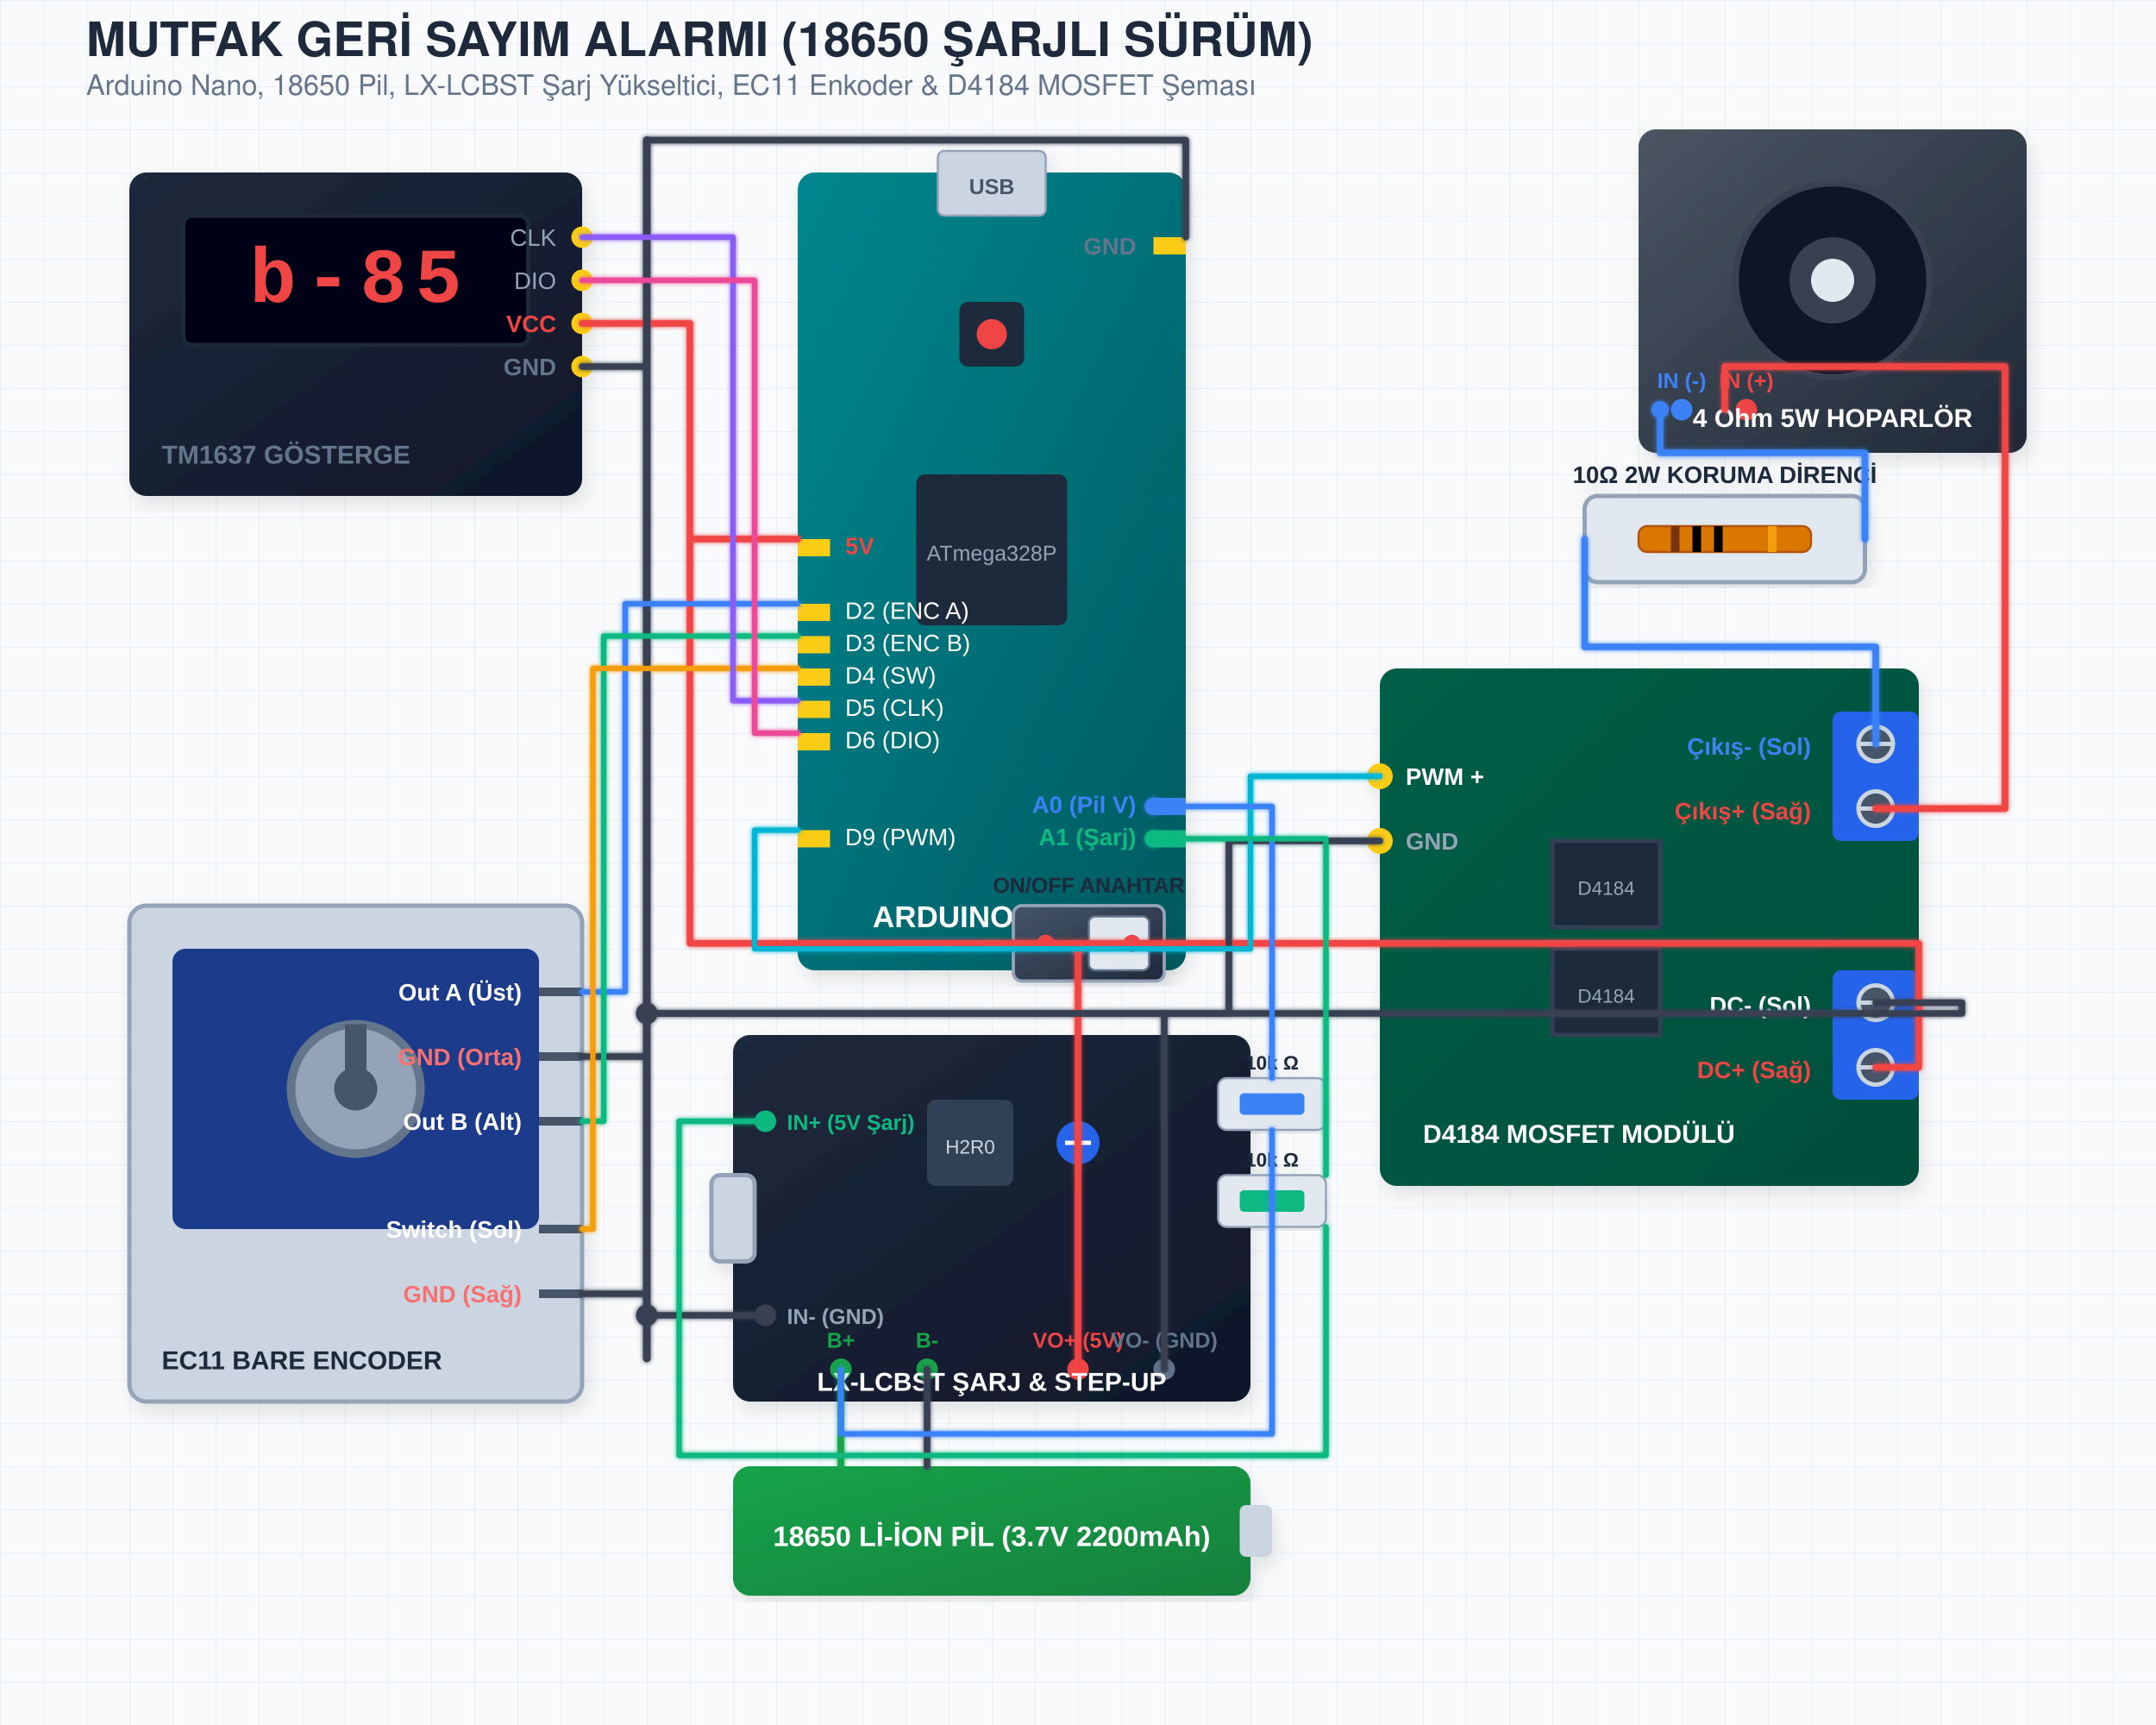
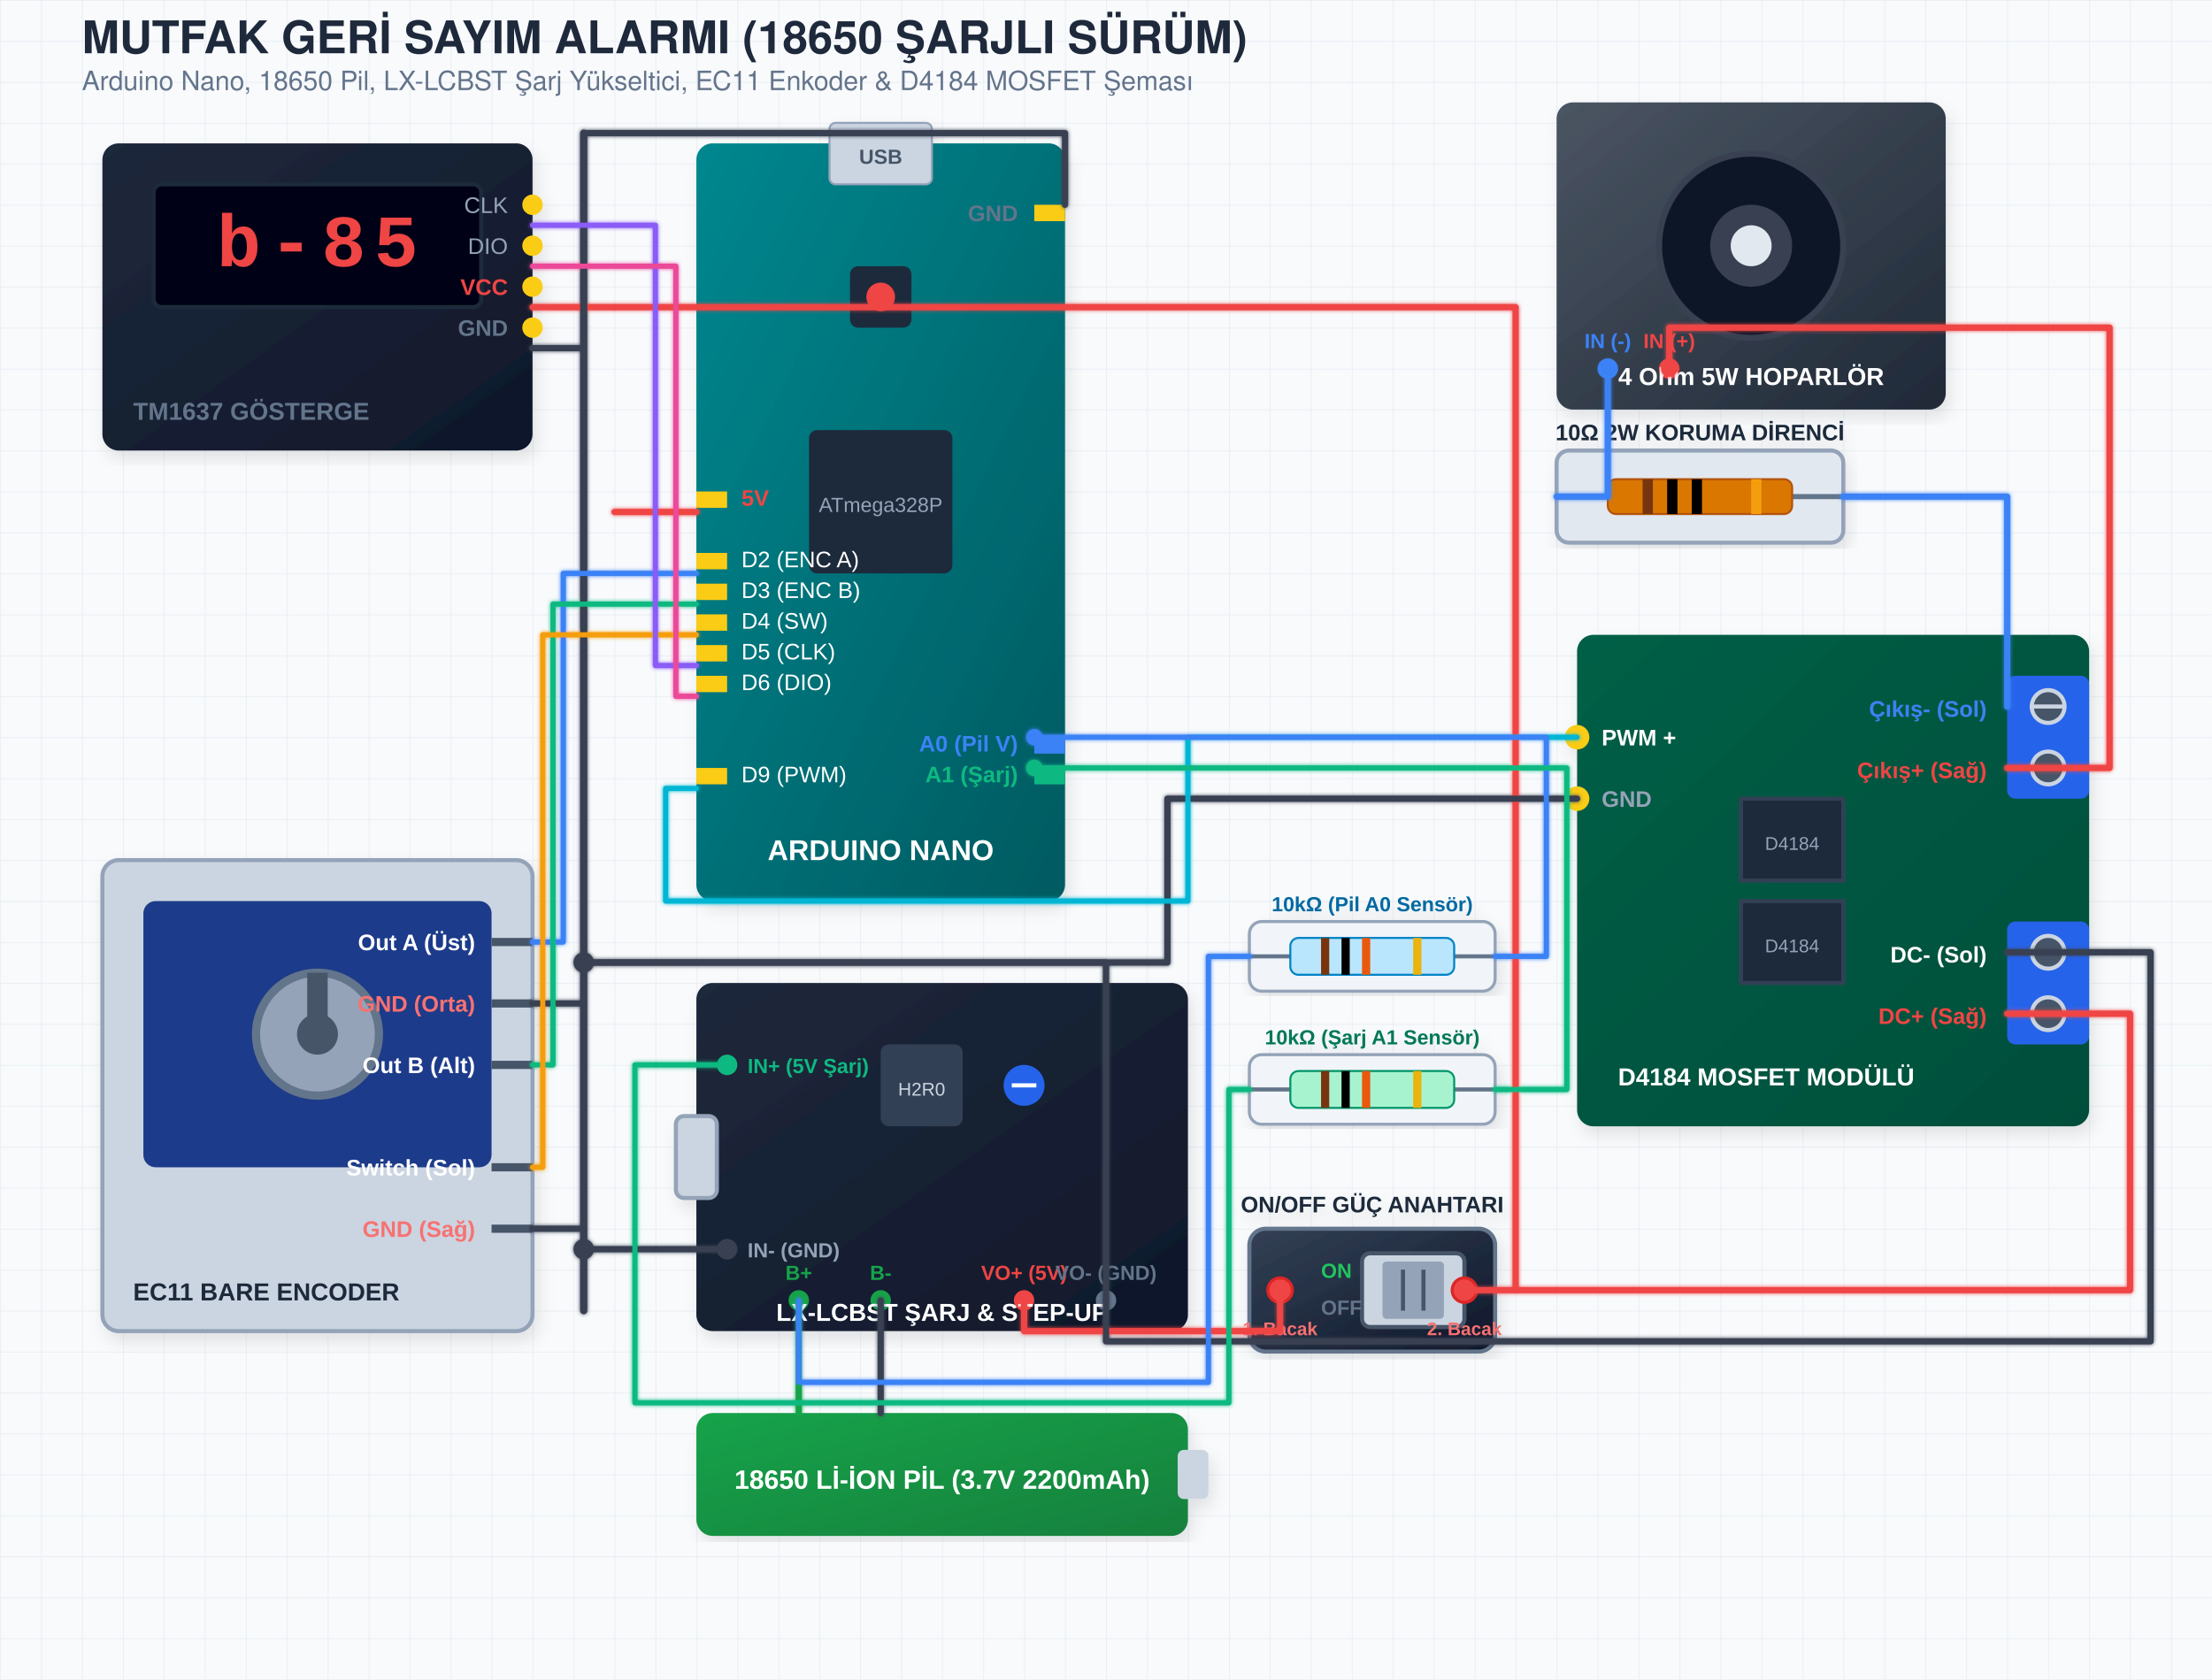
- <svg xmlns="http://www.w3.org/2000/svg" viewBox="0 0 1000 800" width="100%" height="100%">
+ <svg xmlns="http://www.w3.org/2000/svg" viewBox="0 0 1080 820" width="100%" height="100%">
  <defs>
    <filter id="shadow" x="-5%" y="-5%" width="110%" height="110%">
      <feDropShadow dx="2" dy="4" stdDeviation="4" flood-opacity="0.1" />
    </filter>
    <filter id="wire-glow" x="-10%" y="-10%" width="120%" height="120%">
      <feGaussianBlur stdDeviation="1" result="blur" />
      <feMerge>
        <feMergeNode in="blur" />
        <feMergeNode in="SourceGraphic" />
      </feMerge>
    </filter>
    <linearGradient id="arduino-grad" x1="0%" y1="0%" x2="100%" y2="100%">
      <stop offset="0%" stop-color="#00878F" />
      <stop offset="100%" stop-color="#005A60" />
    </linearGradient>
    <linearGradient id="display-grad" x1="0%" y1="0%" x2="100%" y2="100%">
      <stop offset="0%" stop-color="#1e293b" />
      <stop offset="100%" stop-color="#0f172a" />
    </linearGradient>
    <linearGradient id="encoder-grad" x1="0%" y1="0%" x2="100%" y2="100%">
      <stop offset="0%" stop-color="#3b82f6" />
      <stop offset="100%" stop-color="#1d4ed8" />
    </linearGradient>
    <linearGradient id="mosfet-grad" x1="0%" y1="0%" x2="100%" y2="100%">
      <stop offset="0%" stop-color="#065f46" />
      <stop offset="100%" stop-color="#064e3b" />
    </linearGradient>
    <linearGradient id="speaker-grad" x1="0%" y1="0%" x2="100%" y2="100%">
      <stop offset="0%" stop-color="#4b5563" />
      <stop offset="100%" stop-color="#1f2937" />
    </linearGradient>
    <linearGradient id="battery-grad" x1="0%" y1="0%" x2="100%" y2="100%">
      <stop offset="0%" stop-color="#16a34a" />
      <stop offset="100%" stop-color="#15803d" />
    </linearGradient>
    <linearGradient id="lxlcbst-grad" x1="0%" y1="0%" x2="100%" y2="100%">
      <stop offset="0%" stop-color="#1e293b" />
      <stop offset="100%" stop-color="#0f172a" />
    </linearGradient>
    <linearGradient id="switch-grad" x1="0%" y1="0%" x2="100%" y2="100%">
-       <stop offset="0%" stop-color="#475569" />
-       <stop offset="100%" stop-color="#1e293b" />
+       <stop offset="0%" stop-color="#334155" />
+       <stop offset="100%" stop-color="#0f172a" />
    </linearGradient>
    <pattern id="grid" width="20" height="20" patternUnits="userSpaceOnUse">
      <path d="M 20 0 L 0 0 0 20" fill="none" stroke="#e2e8f0" stroke-width="0.5" />
    </pattern>
  </defs>
  <rect width="100%" height="100%" fill="#f8fafc" />
  <rect width="100%" height="100%" fill="url(#grid)" />
  <g transform="translate(40, 26)">
    <text x="0" y="0" font-family="Segoe UI, Helvetica, sans-serif" font-size="22" font-weight="bold" fill="#1e293b">MUTFAK GERİ SAYIM ALARMI (18650 ŞARJLI SÜRÜM)</text>
    <text x="0" y="18" font-family="Segoe UI, Helvetica, sans-serif" font-size="13" fill="#64748b">Arduino Nano, 18650 Pil, LX-LCBST Şarj Yükseltici, EC11 Enkoder &amp; D4184 MOSFET Şeması</text>
  </g>
-   <g id="tm1637" transform="translate(60, 80)" filter="url(#shadow)">
+   <g id="tm1637" transform="translate(50, 70)" filter="url(#shadow)">
    <rect width="210" height="150" rx="8" fill="url(#display-grad)" />
    <rect x="25" y="20" width="160" height="60" rx="4" fill="#020617" stroke="#1e293b" stroke-width="2" />
    <text x="105" y="60" font-family="Courier New, monospace" font-size="36" font-weight="bold" fill="#ef4444" text-anchor="middle" letter-spacing="4">b-85</text>
    <g transform="translate(180, 10)">
      <circle cx="30" cy="20" r="5" fill="#facc15" />
      <circle cx="30" cy="40" r="5" fill="#facc15" />
      <circle cx="30" cy="60" r="5" fill="#facc15" />
      <circle cx="30" cy="80" r="5" fill="#facc15" />
      <text x="18" y="24" font-family="Segoe UI, Arial" font-size="11" fill="#94a3b8" text-anchor="end">CLK</text>
      <text x="18" y="44" font-family="Segoe UI, Arial" font-size="11" fill="#94a3b8" text-anchor="end">DIO</text>
      <text x="18" y="64" font-family="Segoe UI, Arial" font-size="11" fill="#ef4444" text-anchor="end" font-weight="bold">VCC</text>
      <text x="18" y="84" font-family="Segoe UI, Arial" font-size="11" fill="#64748b" text-anchor="end" font-weight="bold">GND</text>
    </g>
    <text x="15" y="135" font-family="Segoe UI, Arial" font-size="12" fill="#64748b" font-weight="bold">TM1637 GÖSTERGE</text>
  </g>
-   <g id="arduino-nano" transform="translate(370, 80)" filter="url(#shadow)">
+   <g id="arduino-nano" transform="translate(340, 70)" filter="url(#shadow)">
    <rect width="180" height="370" rx="8" fill="url(#arduino-grad)" />
    <rect x="65" y="-10" width="50" height="30" rx="3" fill="#cbd5e1" stroke="#94a3b8" stroke-width="1" />
    <text x="90" y="10" font-family="Segoe UI, Arial" font-size="10" fill="#475569" text-anchor="middle" font-weight="bold">USB</text>
    <rect x="75" y="60" width="30" height="30" rx="4" fill="#1e293b" />
    <circle cx="90" cy="75" r="7" fill="#ef4444" />
    <rect x="55" y="140" width="70" height="70" rx="4" fill="#1e293b" />
    <text x="90" y="180" font-family="Segoe UI, Arial" font-size="10" fill="#94a3b8" text-anchor="middle">ATmega328P</text>
    <g transform="translate(0, 30)">
      <rect x="0" y="140" width="15" height="8" fill="#facc15" />
      <text x="22" y="147" font-family="Segoe UI, Arial" font-size="11" fill="#ef4444" font-weight="bold">5V</text>
      <rect x="0" y="170" width="15" height="8" fill="#facc15" />
      <text x="22" y="177" font-family="Segoe UI, Arial" font-size="11" fill="#fff">D2 (ENC A)</text>
      <rect x="0" y="185" width="15" height="8" fill="#facc15" />
      <text x="22" y="192" font-family="Segoe UI, Arial" font-size="11" fill="#fff">D3 (ENC B)</text>
      <rect x="0" y="200" width="15" height="8" fill="#facc15" />
      <text x="22" y="207" font-family="Segoe UI, Arial" font-size="11" fill="#fff">D4 (SW)</text>
      <rect x="0" y="215" width="15" height="8" fill="#facc15" />
      <text x="22" y="222" font-family="Segoe UI, Arial" font-size="11" fill="#fff">D5 (CLK)</text>
      <rect x="0" y="230" width="15" height="8" fill="#facc15" />
      <text x="22" y="237" font-family="Segoe UI, Arial" font-size="11" fill="#fff">D6 (DIO)</text>
      <rect x="0" y="275" width="15" height="8" fill="#facc15" />
      <text x="22" y="282" font-family="Segoe UI, Arial" font-size="11" fill="#fff">D9 (PWM)</text>
    </g>
    <g transform="translate(165, 30)">
      <rect x="0" y="0" width="15" height="8" fill="#facc15" />
      <text x="-8" y="8" font-family="Segoe UI, Arial" font-size="11" fill="#64748b" font-weight="bold" text-anchor="end">GND</text>
      <rect x="0" y="260" width="15" height="8" fill="#3b82f6" />
      <text x="-8" y="267" font-family="Segoe UI, Arial" font-size="11" fill="#3b82f6" font-weight="bold" text-anchor="end">A0 (Pil V)</text>
      <rect x="0" y="275" width="15" height="8" fill="#10b981" />
      <text x="-8" y="282" font-family="Segoe UI, Arial" font-size="11" fill="#10b981" font-weight="bold" text-anchor="end">A1 (Şarj)</text>
    </g>
    <text x="90" y="350" font-family="Segoe UI, Arial" font-size="14" fill="#fff" font-weight="bold" text-anchor="middle">ARDUINO NANO</text>
  </g>
-   <g id="encoder" transform="translate(60, 420)" filter="url(#shadow)">
+   <g id="encoder" transform="translate(50, 420)" filter="url(#shadow)">
    <rect width="210" height="230" rx="8" fill="#cbd5e1" stroke="#94a3b8" stroke-width="2" />
    <rect x="20" y="20" width="170" height="130" rx="6" fill="#1e3a8a" />
    <circle cx="105" cy="85" r="30" fill="#94a3b8" stroke="#64748b" stroke-width="4" />
    <circle cx="105" cy="85" r="10" fill="#475569" />
    <rect x="100" y="55" width="10" height="25" fill="#475569" />
    <g transform="translate(190, 20)">
      <line x1="0" y1="20" x2="20" y2="20" stroke="#475569" stroke-width="4" />
      <line x1="0" y1="50" x2="20" y2="50" stroke="#475569" stroke-width="4" />
      <line x1="0" y1="80" x2="20" y2="80" stroke="#475569" stroke-width="4" />
      <text x="-8" y="24" font-family="Segoe UI, Arial" font-size="11" fill="#fff" font-weight="bold" text-anchor="end">Out A (Üst)</text>
      <text x="-8" y="54" font-family="Segoe UI, Arial" font-size="11" fill="#f87171" font-weight="bold" text-anchor="end">GND (Orta)</text>
      <text x="-8" y="84" font-family="Segoe UI, Arial" font-size="11" fill="#fff" font-weight="bold" text-anchor="end">Out B (Alt)</text>
    </g>
    <g transform="translate(190, 130)">
      <line x1="0" y1="20" x2="20" y2="20" stroke="#475569" stroke-width="4" />
      <line x1="0" y1="50" x2="20" y2="50" stroke="#475569" stroke-width="4" />
      <text x="-8" y="24" font-family="Segoe UI, Arial" font-size="11" fill="#fff" font-weight="bold" text-anchor="end">Switch (Sol)</text>
      <text x="-8" y="54" font-family="Segoe UI, Arial" font-size="11" fill="#f87171" font-weight="bold" text-anchor="end">GND (Sağ)</text>
    </g>
    <text x="15" y="215" font-family="Segoe UI, Arial" font-size="12" fill="#1e293b" font-weight="bold">EC11 BARE ENCODER</text>
  </g>
  <g id="lxlcbst" transform="translate(340, 480)" filter="url(#shadow)">
    <rect width="240" height="170" rx="8" fill="url(#lxlcbst-grad)" />
    <rect x="-10" y="65" width="20" height="40" rx="4" fill="#cbd5e1" stroke="#94a3b8" stroke-width="2" />
    <circle cx="15" cy="40" r="5" fill="#10b981" />
    <circle cx="15" cy="130" r="5" fill="#374151" />
    <text x="25" y="44" font-family="Segoe UI, Arial" font-size="10" fill="#10b981" font-weight="bold">IN+ (5V Şarj)</text>
    <text x="25" y="134" font-family="Segoe UI, Arial" font-size="10" fill="#94a3b8" font-weight="bold">IN- (GND)</text>
    <rect x="90" y="30" width="40" height="40" rx="4" fill="#334155" />
    <text x="110" y="55" font-family="Arial" font-size="9" fill="#cbd5e1" text-anchor="middle">H2R0</text>
    <circle cx="160" cy="50" r="10" fill="#2563eb" />
    <line x1="154" y1="50" x2="166" y2="50" stroke="#fff" stroke-width="2" />
    <circle cx="50" cy="155" r="5" fill="#16a34a" />
    <circle cx="90" cy="155" r="5" fill="#16a34a" />
    <text x="50" y="145" font-family="Segoe UI, Arial" font-size="10" fill="#16a34a" text-anchor="middle" font-weight="bold">B+</text>
    <text x="90" y="145" font-family="Segoe UI, Arial" font-size="10" fill="#16a34a" text-anchor="middle" font-weight="bold">B-</text>
    <circle cx="160" cy="155" r="5" fill="#ef4444" />
    <circle cx="200" cy="155" r="5" fill="#64748b" />
    <text x="160" y="145" font-family="Segoe UI, Arial" font-size="10" fill="#ef4444" text-anchor="middle" font-weight="bold">VO+ (5V)</text>
    <text x="200" y="145" font-family="Segoe UI, Arial" font-size="10" fill="#64748b" text-anchor="middle" font-weight="bold">VO- (GND)</text>
    <text x="120" y="165" font-family="Segoe UI, Arial" font-size="12" fill="#fff" font-weight="bold" text-anchor="middle">LX-LCBST ŞARJ &amp; STEP-UP</text>
  </g>
-   <g id="power-switch" transform="translate(470, 420)" filter="url(#shadow)">
-     <rect width="70" height="35" rx="4" fill="url(#switch-grad)" stroke="#94a3b8" stroke-width="1.5" />
-     <rect x="35" y="5" width="28" height="25" rx="3" fill="#e2e8f0" stroke="#64748b" />
-     <circle cx="15" cy="17.5" r="4" fill="#ef4444" />
-     <circle cx="55" cy="17.5" r="4" fill="#ef4444" />
-     <text x="35" y="-6" font-family="Segoe UI, Arial" font-size="10" fill="#1e293b" font-weight="bold" text-anchor="middle">ON/OFF ANAHTAR</text>
-   </g>
-   <g id="battery" transform="translate(340, 680)" filter="url(#shadow)">
+   <g id="power-switch" transform="translate(610, 600)" filter="url(#shadow)">
+     <rect width="120" height="60" rx="8" fill="url(#switch-grad)" stroke="#64748b" stroke-width="2" />
+     <rect x="55" y="12" width="50" height="36" rx="4" fill="#cbd5e1" stroke="#475569" stroke-width="2" />
+     <rect x="65" y="16" width="30" height="28" rx="2" fill="#94a3b8" />
+     <line x1="75" y1="20" x2="75" y2="40" stroke="#475569" stroke-width="2" />
+     <line x1="85" y1="20" x2="85" y2="40" stroke="#475569" stroke-width="2" />
+     <circle cx="15" cy="30" r="6" fill="#ef4444" stroke="#dc2626" stroke-width="1.5" />
+     <circle cx="105" cy="30" r="6" fill="#ef4444" stroke="#dc2626" stroke-width="1.5" />
+     <text x="15" y="52" font-family="Segoe UI, Arial" font-size="9" fill="#f87171" font-weight="bold" text-anchor="middle">1. Bacak</text>
+     <text x="105" y="52" font-family="Segoe UI, Arial" font-size="9" fill="#f87171" font-weight="bold" text-anchor="middle">2. Bacak</text>
+     <text x="35" y="24" font-family="Segoe UI, Arial" font-size="10" fill="#22c55e" font-weight="bold">ON</text>
+     <text x="35" y="42" font-family="Segoe UI, Arial" font-size="10" fill="#64748b" font-weight="bold">OFF</text>
+     <text x="60" y="-8" font-family="Segoe UI, Arial" font-size="11" fill="#1e293b" font-weight="bold" text-anchor="middle">ON/OFF GÜÇ ANAHTARI</text>
+   </g>
+   <g id="battery" transform="translate(340, 690)" filter="url(#shadow)">
    <rect width="240" height="60" rx="8" fill="url(#battery-grad)" />
    <rect x="235" y="18" width="15" height="24" rx="3" fill="#cbd5e1" />
    <text x="120" y="37" font-family="Segoe UI, Arial" font-size="13" fill="#fff" font-weight="bold" text-anchor="middle">18650 Lİ-İON PİL (3.7V 2200mAh)</text>
  </g>
-   <g id="mosfet" transform="translate(640, 310)" filter="url(#shadow)">
+   <g id="resistor-a0" transform="translate(610, 450)" filter="url(#shadow)">
+     <rect width="120" height="34" rx="6" fill="#f1f5f9" stroke="#94a3b8" stroke-width="1.5" />
+     <line x1="0" y1="17" x2="20" y2="17" stroke="#64748b" stroke-width="2" />
+     <line x1="100" y1="17" x2="120" y2="17" stroke="#64748b" stroke-width="2" />
+     <rect x="20" y="8" width="80" height="18" rx="4" fill="#bae6fd" stroke="#0284c7" stroke-width="1" />
+     <rect x="35" y="8" width="4" height="18" fill="#78350f" />
+     <rect x="45" y="8" width="4" height="18" fill="#000000" />
+     <rect x="55" y="8" width="4" height="18" fill="#ea580c" />
+     <rect x="80" y="8" width="4" height="18" fill="#eab308" />
+     <text x="60" y="-5" font-family="Segoe UI, Arial" font-size="10" fill="#0369a1" font-weight="bold" text-anchor="middle">10kΩ (Pil A0 Sensör)</text>
+   </g>
+   <g id="resistor-a1" transform="translate(610, 515)" filter="url(#shadow)">
+     <rect width="120" height="34" rx="6" fill="#f1f5f9" stroke="#94a3b8" stroke-width="1.5" />
+     <line x1="0" y1="17" x2="20" y2="17" stroke="#64748b" stroke-width="2" />
+     <line x1="100" y1="17" x2="120" y2="17" stroke="#64748b" stroke-width="2" />
+     <rect x="20" y="8" width="80" height="18" rx="4" fill="#a7f3d0" stroke="#059669" stroke-width="1" />
+     <rect x="35" y="8" width="4" height="18" fill="#78350f" />
+     <rect x="45" y="8" width="4" height="18" fill="#000000" />
+     <rect x="55" y="8" width="4" height="18" fill="#ea580c" />
+     <rect x="80" y="8" width="4" height="18" fill="#eab308" />
+     <text x="60" y="-5" font-family="Segoe UI, Arial" font-size="10" fill="#047857" font-weight="bold" text-anchor="middle">10kΩ (Şarj A1 Sensör)</text>
+   </g>
+   <g id="mosfet" transform="translate(770, 310)" filter="url(#shadow)">
    <rect width="250" height="240" rx="8" fill="url(#mosfet-grad)" />
    <rect x="80" y="80" width="50" height="40" fill="#1e293b" stroke="#334155" stroke-width="2" />
    <rect x="80" y="130" width="50" height="40" fill="#1e293b" stroke="#334155" stroke-width="2" />
    <text x="105" y="105" font-family="Arial" font-size="9" fill="#94a3b8" text-anchor="middle">D4184</text>
    <text x="105" y="155" font-family="Arial" font-size="9" fill="#94a3b8" text-anchor="middle">D4184</text>
    <g transform="translate(0, 30)">
      <circle cx="0" cy="20" r="6" fill="#facc15" />
      <circle cx="0" cy="50" r="6" fill="#facc15" />
      <text x="12" y="24" font-family="Segoe UI, Arial" font-size="11" fill="#fff" font-weight="bold">PWM +</text>
      <text x="12" y="54" font-family="Segoe UI, Arial" font-size="11" fill="#94a3b8" font-weight="bold">GND</text>
    </g>
    <g transform="translate(210, 20)">
      <rect width="40" height="60" rx="4" fill="#2563eb" />
      <circle cx="20" cy="15" r="8" fill="#475569" stroke="#cbd5e1" stroke-width="2" />
      <circle cx="20" cy="45" r="8" fill="#475569" stroke="#cbd5e1" stroke-width="2" />
      <line x1="12" y1="15" x2="28" y2="15" stroke="#cbd5e1" stroke-width="2" />
      <line x1="12" y1="45" x2="28" y2="45" stroke="#cbd5e1" stroke-width="2" />
      <text x="-10" y="20" font-family="Segoe UI, Arial" font-size="11" fill="#3b82f6" text-anchor="end" font-weight="bold">Çıkış- (Sol)</text>
      <text x="-10" y="50" font-family="Segoe UI, Arial" font-size="11" fill="#ef4444" text-anchor="end" font-weight="bold">Çıkış+ (Sağ)</text>
    </g>
    <g transform="translate(210, 140)">
      <rect width="40" height="60" rx="4" fill="#2563eb" />
      <circle cx="20" cy="15" r="8" fill="#475569" stroke="#cbd5e1" stroke-width="2" />
      <circle cx="20" cy="45" r="8" fill="#475569" stroke="#cbd5e1" stroke-width="2" />
      <line x1="12" y1="15" x2="28" y2="15" stroke="#cbd5e1" stroke-width="2" />
      <line x1="12" y1="45" x2="28" y2="45" stroke="#cbd5e1" stroke-width="2" />
      <text x="-10" y="20" font-family="Segoe UI, Arial" font-size="11" fill="#fff" text-anchor="end" font-weight="bold">DC- (Sol)</text>
      <text x="-10" y="50" font-family="Segoe UI, Arial" font-size="11" fill="#ef4444" text-anchor="end" font-weight="bold">DC+ (Sağ)</text>
    </g>
    <text x="20" y="220" font-family="Segoe UI, Arial" font-size="12" fill="#fff" font-weight="bold">D4184 MOSFET MODÜLÜ</text>
  </g>
-   <g id="speaker" transform="translate(760, 60)" filter="url(#shadow)">
-     <rect width="180" height="150" rx="8" fill="url(#speaker-grad)" />
-     <circle cx="90" cy="70" r="45" fill="#111827" stroke="#374151" stroke-width="3" />
-     <circle cx="90" cy="70" r="20" fill="#374151" />
-     <circle cx="90" cy="70" r="10" fill="#e2e8f0" />
-     <g transform="translate(10, 110)">
+   <g id="speaker" transform="translate(760, 50)" filter="url(#shadow)">
+     <rect width="190" height="150" rx="8" fill="url(#speaker-grad)" />
+     <circle cx="95" cy="70" r="45" fill="#111827" stroke="#374151" stroke-width="3" />
+     <circle cx="95" cy="70" r="20" fill="#374151" />
+     <circle cx="95" cy="70" r="10" fill="#e2e8f0" />
+     <g transform="translate(15, 110)">
      <circle cx="10" cy="20" r="5" fill="#3b82f6" />
      <circle cx="40" cy="20" r="5" fill="#ef4444" />
      <text x="10" y="10" font-family="Segoe UI, Arial" font-size="10" fill="#3b82f6" text-anchor="middle" font-weight="bold">IN (-)</text>
      <text x="40" y="10" font-family="Segoe UI, Arial" font-size="10" fill="#ef4444" text-anchor="middle" font-weight="bold">IN (+)</text>
    </g>
-     <text x="90" y="138" font-family="Segoe UI, Arial" font-size="12" fill="#fff" font-weight="bold" text-anchor="middle">4 Ohm 5W HOPARLÖR</text>
-   </g>
-   <g id="resistors" transform="translate(735, 230)" filter="url(#shadow)">
-     <rect width="130" height="40" rx="6" fill="#e2e8f0" stroke="#94a3b8" stroke-width="2" />
-     <rect x="25" y="14" width="80" height="12" rx="4" fill="#d97706" stroke="#b45309" />
-     <rect x="40" y="14" width="4" height="12" fill="#78350f" />
-     <rect x="50" y="14" width="4" height="12" fill="#000000" />
-     <rect x="60" y="14" width="4" height="12" fill="#000000" />
-     <rect x="85" y="14" width="4" height="12" fill="#f59e0b" />
-     <text x="65" y="-6" font-family="Segoe UI, Arial" font-size="11" fill="#1e293b" font-weight="bold" text-anchor="middle">10Ω 2W KORUMA DİRENCİ</text>
-   </g>
-   <g id="res-a0" transform="translate(565, 500)" filter="url(#shadow)">
-     <rect width="50" height="24" rx="4" fill="#e2e8f0" stroke="#94a3b8" stroke-width="1" />
-     <rect x="10" y="7" width="30" height="10" rx="2" fill="#3b82f6" />
-     <text x="25" y="-4" font-family="Segoe UI, Arial" font-size="9" fill="#1e293b" font-weight="bold" text-anchor="middle">10k Ω</text>
-   </g>
-   <g id="res-a1" transform="translate(565, 545)" filter="url(#shadow)">
-     <rect width="50" height="24" rx="4" fill="#e2e8f0" stroke="#94a3b8" stroke-width="1" />
-     <rect x="10" y="7" width="30" height="10" rx="2" fill="#10b981" />
-     <text x="25" y="-4" font-family="Segoe UI, Arial" font-size="9" fill="#1e293b" font-weight="bold" text-anchor="middle">10k Ω</text>
+     <text x="95" y="138" font-family="Segoe UI, Arial" font-size="12" fill="#fff" font-weight="bold" text-anchor="middle">4 Ohm 5W HOPARLÖR</text>
+   </g>
+   <g id="resistors" transform="translate(760, 220)" filter="url(#shadow)">
+     <rect width="140" height="45" rx="6" fill="#e2e8f0" stroke="#94a3b8" stroke-width="2" />
+     <line x1="0" y1="22.5" x2="25" y2="22.5" stroke="#64748b" stroke-width="2.5" />
+     <line x1="115" y1="22.5" x2="140" y2="22.5" stroke="#64748b" stroke-width="2.5" />
+     <rect x="25" y="14" width="90" height="17" rx="4" fill="#d97706" stroke="#b45309" />
+     <rect x="42" y="14" width="5" height="17" fill="#78350f" />
+     <rect x="54" y="14" width="5" height="17" fill="#000000" />
+     <rect x="66" y="14" width="5" height="17" fill="#000000" />
+     <rect x="95" y="14" width="5" height="17" fill="#f59e0b" />
+     <text x="70" y="-5" font-family="Segoe UI, Arial" font-size="11" fill="#1e293b" font-weight="bold" text-anchor="middle">10Ω 2W KORUMA DİRENCİ</text>
  </g>
  <g id="wires" stroke-linecap="round" stroke-linejoin="round" filter="url(#wire-glow)">
-     <path d="M 500,635 L 500,437.5 L 485,437.5" fill="none" stroke="#ef4444" stroke-width="3" />
-     <path d="M 525,437.5 L 320,437.5 L 320,150" fill="none" stroke="#ef4444" stroke-width="3" />
-     <path d="M 270,150 L 320,150" fill="none" stroke="#ef4444" stroke-width="3" />
-     <path d="M 370,250 L 320,250" fill="none" stroke="#ef4444" stroke-width="3" />
-     <path d="M 870,495 L 890,495 L 890,437.5 L 525,437.5" fill="none" stroke="#ef4444" stroke-width="3" />
-     <path d="M 300,65 L 300,630" fill="none" stroke="#374151" stroke-width="3.5" />
-     <path d="M 300,65 L 550,65 L 550,110" fill="none" stroke="#374151" stroke-width="3" />
-     <path d="M 270,170 L 300,170" fill="none" stroke="#374151" stroke-width="3" />
-     <path d="M 270,490 L 300,490" fill="none" stroke="#374151" stroke-width="3" />
-     <path d="M 270,600 L 300,600" fill="none" stroke="#374151" stroke-width="3" />
-     <path d="M 355,610 L 300,610" fill="none" stroke="#374151" stroke-width="3" />
-     <circle cx="300" cy="610" r="5" fill="#374151" />
+     <path d="M 500,635 L 500,650 L 625,650 L 625,630" fill="none" stroke="#ef4444" stroke-width="3" />
+     <path d="M 715,630 L 740,630 L 740,150 L 300,150" fill="none" stroke="#ef4444" stroke-width="3" />
+     <path d="M 260,150 L 300,150" fill="none" stroke="#ef4444" stroke-width="3" />
+     <path d="M 340,250 L 300,250" fill="none" stroke="#ef4444" stroke-width="3" />
+     <path d="M 980,495 L 1040,495 L 1040,630 L 740,630" fill="none" stroke="#ef4444" stroke-width="3" />
+     <path d="M 285,65 L 285,640" fill="none" stroke="#374151" stroke-width="3.5" />
+     <path d="M 285,65 L 520,65 L 520,100" fill="none" stroke="#374151" stroke-width="3" />
+     <path d="M 260,170 L 285,170" fill="none" stroke="#374151" stroke-width="3" />
+     <path d="M 260,490 L 285,490" fill="none" stroke="#374151" stroke-width="3" />
+     <path d="M 260,600 L 285,600" fill="none" stroke="#374151" stroke-width="3" />
+     <path d="M 355,610 L 285,610" fill="none" stroke="#374151" stroke-width="3" />
+     <circle cx="285" cy="610" r="5" fill="#374151" />
    <circle cx="355" cy="610" r="4" fill="#374151" />
-     <path d="M 540,635 L 540,470 L 300,470" fill="none" stroke="#374151" stroke-width="3" />
-     <circle cx="300" cy="470" r="5" fill="#374151" />
-     <path d="M 640,390 L 570,390 L 570,470 L 300,470" fill="none" stroke="#374151" stroke-width="3" />
-     <path d="M 870,465 L 910,465 L 910,470 L 540,470" fill="none" stroke="#374151" stroke-width="3" />
-     <path d="M 270,460 L 290,460 L 290,280 L 370,280" fill="none" stroke="#3b82f6" stroke-width="2.5" />
-     <path d="M 270,520 L 280,520 L 280,295 L 370,295" fill="none" stroke="#10b981" stroke-width="2.5" />
-     <path d="M 270,570 L 275,570 L 275,310 L 370,310" fill="none" stroke="#f59e0b" stroke-width="2.5" />
-     <path d="M 270,110 L 340,110 L 340,325 L 370,325" fill="none" stroke="#8b5cf6" stroke-width="2.5" />
-     <path d="M 270,130 L 350,130 L 350,340 L 370,340" fill="none" stroke="#ec4899" stroke-width="2.5" />
-     <path d="M 640,360 L 580,360 L 580,440 L 350,440 L 350,385 L 370,385" fill="none" stroke="#06b6d4" stroke-width="2.5" />
-     <path d="M 390,680 L 390,635" fill="none" stroke="#16a34a" stroke-width="3" />
-     <path d="M 430,680 L 430,635" fill="none" stroke="#374151" stroke-width="3" />
-     <path d="M 390,635 L 390,665 L 590,665 L 590,524" fill="none" stroke="#3b82f6" stroke-width="2.5" />
-     <path d="M 590,500 L 590,374 L 535,374" fill="none" stroke="#3b82f6" stroke-width="2.5" />
-     <circle cx="535" cy="374" r="4" fill="#3b82f6" />
-     <path d="M 355,520 L 315,520 L 315,675 L 615,675 L 615,569" fill="none" stroke="#10b981" stroke-width="2.5" />
-     <path d="M 615,545 L 615,389 L 535,389" fill="none" stroke="#10b981" stroke-width="2.5" />
-     <circle cx="535" cy="389" r="4" fill="#10b981" />
-     <path d="M 870,375 L 930,375 L 930,170 L 800,170 L 800,190" fill="none" stroke="#ef4444" stroke-width="3" />
-     <path d="M 870,345 L 870,300 L 735,300 L 735,250" fill="none" stroke="#3b82f6" stroke-width="3" />
-     <path d="M 865,250 L 865,210 L 770,210 L 770,190" fill="none" stroke="#3b82f6" stroke-width="3" />
-     <circle cx="770" cy="190" r="4" fill="#3b82f6" />
+     <path d="M 540,635 L 540,470 L 285,470" fill="none" stroke="#374151" stroke-width="3" />
+     <circle cx="285" cy="470" r="5" fill="#374151" />
+     <path d="M 770,390 L 570,390 L 570,470 L 285,470" fill="none" stroke="#374151" stroke-width="3" />
+     <path d="M 980,465 L 1050,465 L 1050,655 L 540,655 L 540,635" fill="none" stroke="#374151" stroke-width="3" />
+     <path d="M 260,460 L 275,460 L 275,280 L 340,280" fill="none" stroke="#3b82f6" stroke-width="2.5" />
+     <path d="M 260,520 L 270,520 L 270,295 L 340,295" fill="none" stroke="#10b981" stroke-width="2.5" />
+     <path d="M 260,570 L 265,570 L 265,310 L 340,310" fill="none" stroke="#f59e0b" stroke-width="2.5" />
+     <path d="M 260,110 L 320,110 L 320,325 L 340,325" fill="none" stroke="#8b5cf6" stroke-width="2.5" />
+     <path d="M 260,130 L 330,130 L 330,340 L 340,340" fill="none" stroke="#ec4899" stroke-width="2.5" />
+     <path d="M 770,360 L 580,360 L 580,440 L 325,440 L 325,385 L 340,385" fill="none" stroke="#06b6d4" stroke-width="2.5" />
+     <path d="M 390,690 L 390,635" fill="none" stroke="#16a34a" stroke-width="3" />
+     <path d="M 430,690 L 430,635" fill="none" stroke="#374151" stroke-width="3" />
+     <path d="M 390,635 L 390,675 L 590,675 L 590,467 L 610,467" fill="none" stroke="#3b82f6" stroke-width="2.5" />
+     <path d="M 730,467 L 755,467 L 755,360 L 505,360" fill="none" stroke="#3b82f6" stroke-width="2.5" />
+     <circle cx="505" cy="360" r="4" fill="#3b82f6" />
+     <path d="M 355,520 L 310,520 L 310,685 L 600,685 L 600,532 L 610,532" fill="none" stroke="#10b981" stroke-width="2.5" />
+     <path d="M 730,532 L 765,532 L 765,375 L 505,375" fill="none" stroke="#10b981" stroke-width="2.5" />
+     <circle cx="505" cy="375" r="4" fill="#10b981" />
+     <path d="M 980,375 L 1030,375 L 1030,160 L 815,160 L 815,180" fill="none" stroke="#ef4444" stroke-width="3" />
+     <circle cx="815" cy="180" r="4" fill="#ef4444" />
+     <path d="M 980,345 L 980,242.5 L 900,242.5" fill="none" stroke="#3b82f6" stroke-width="3" />
+     <path d="M 760,242.5 L 785,242.5 L 785,180" fill="none" stroke="#3b82f6" stroke-width="3" />
+     <circle cx="785" cy="180" r="4" fill="#3b82f6" />
  </g>
</svg>
